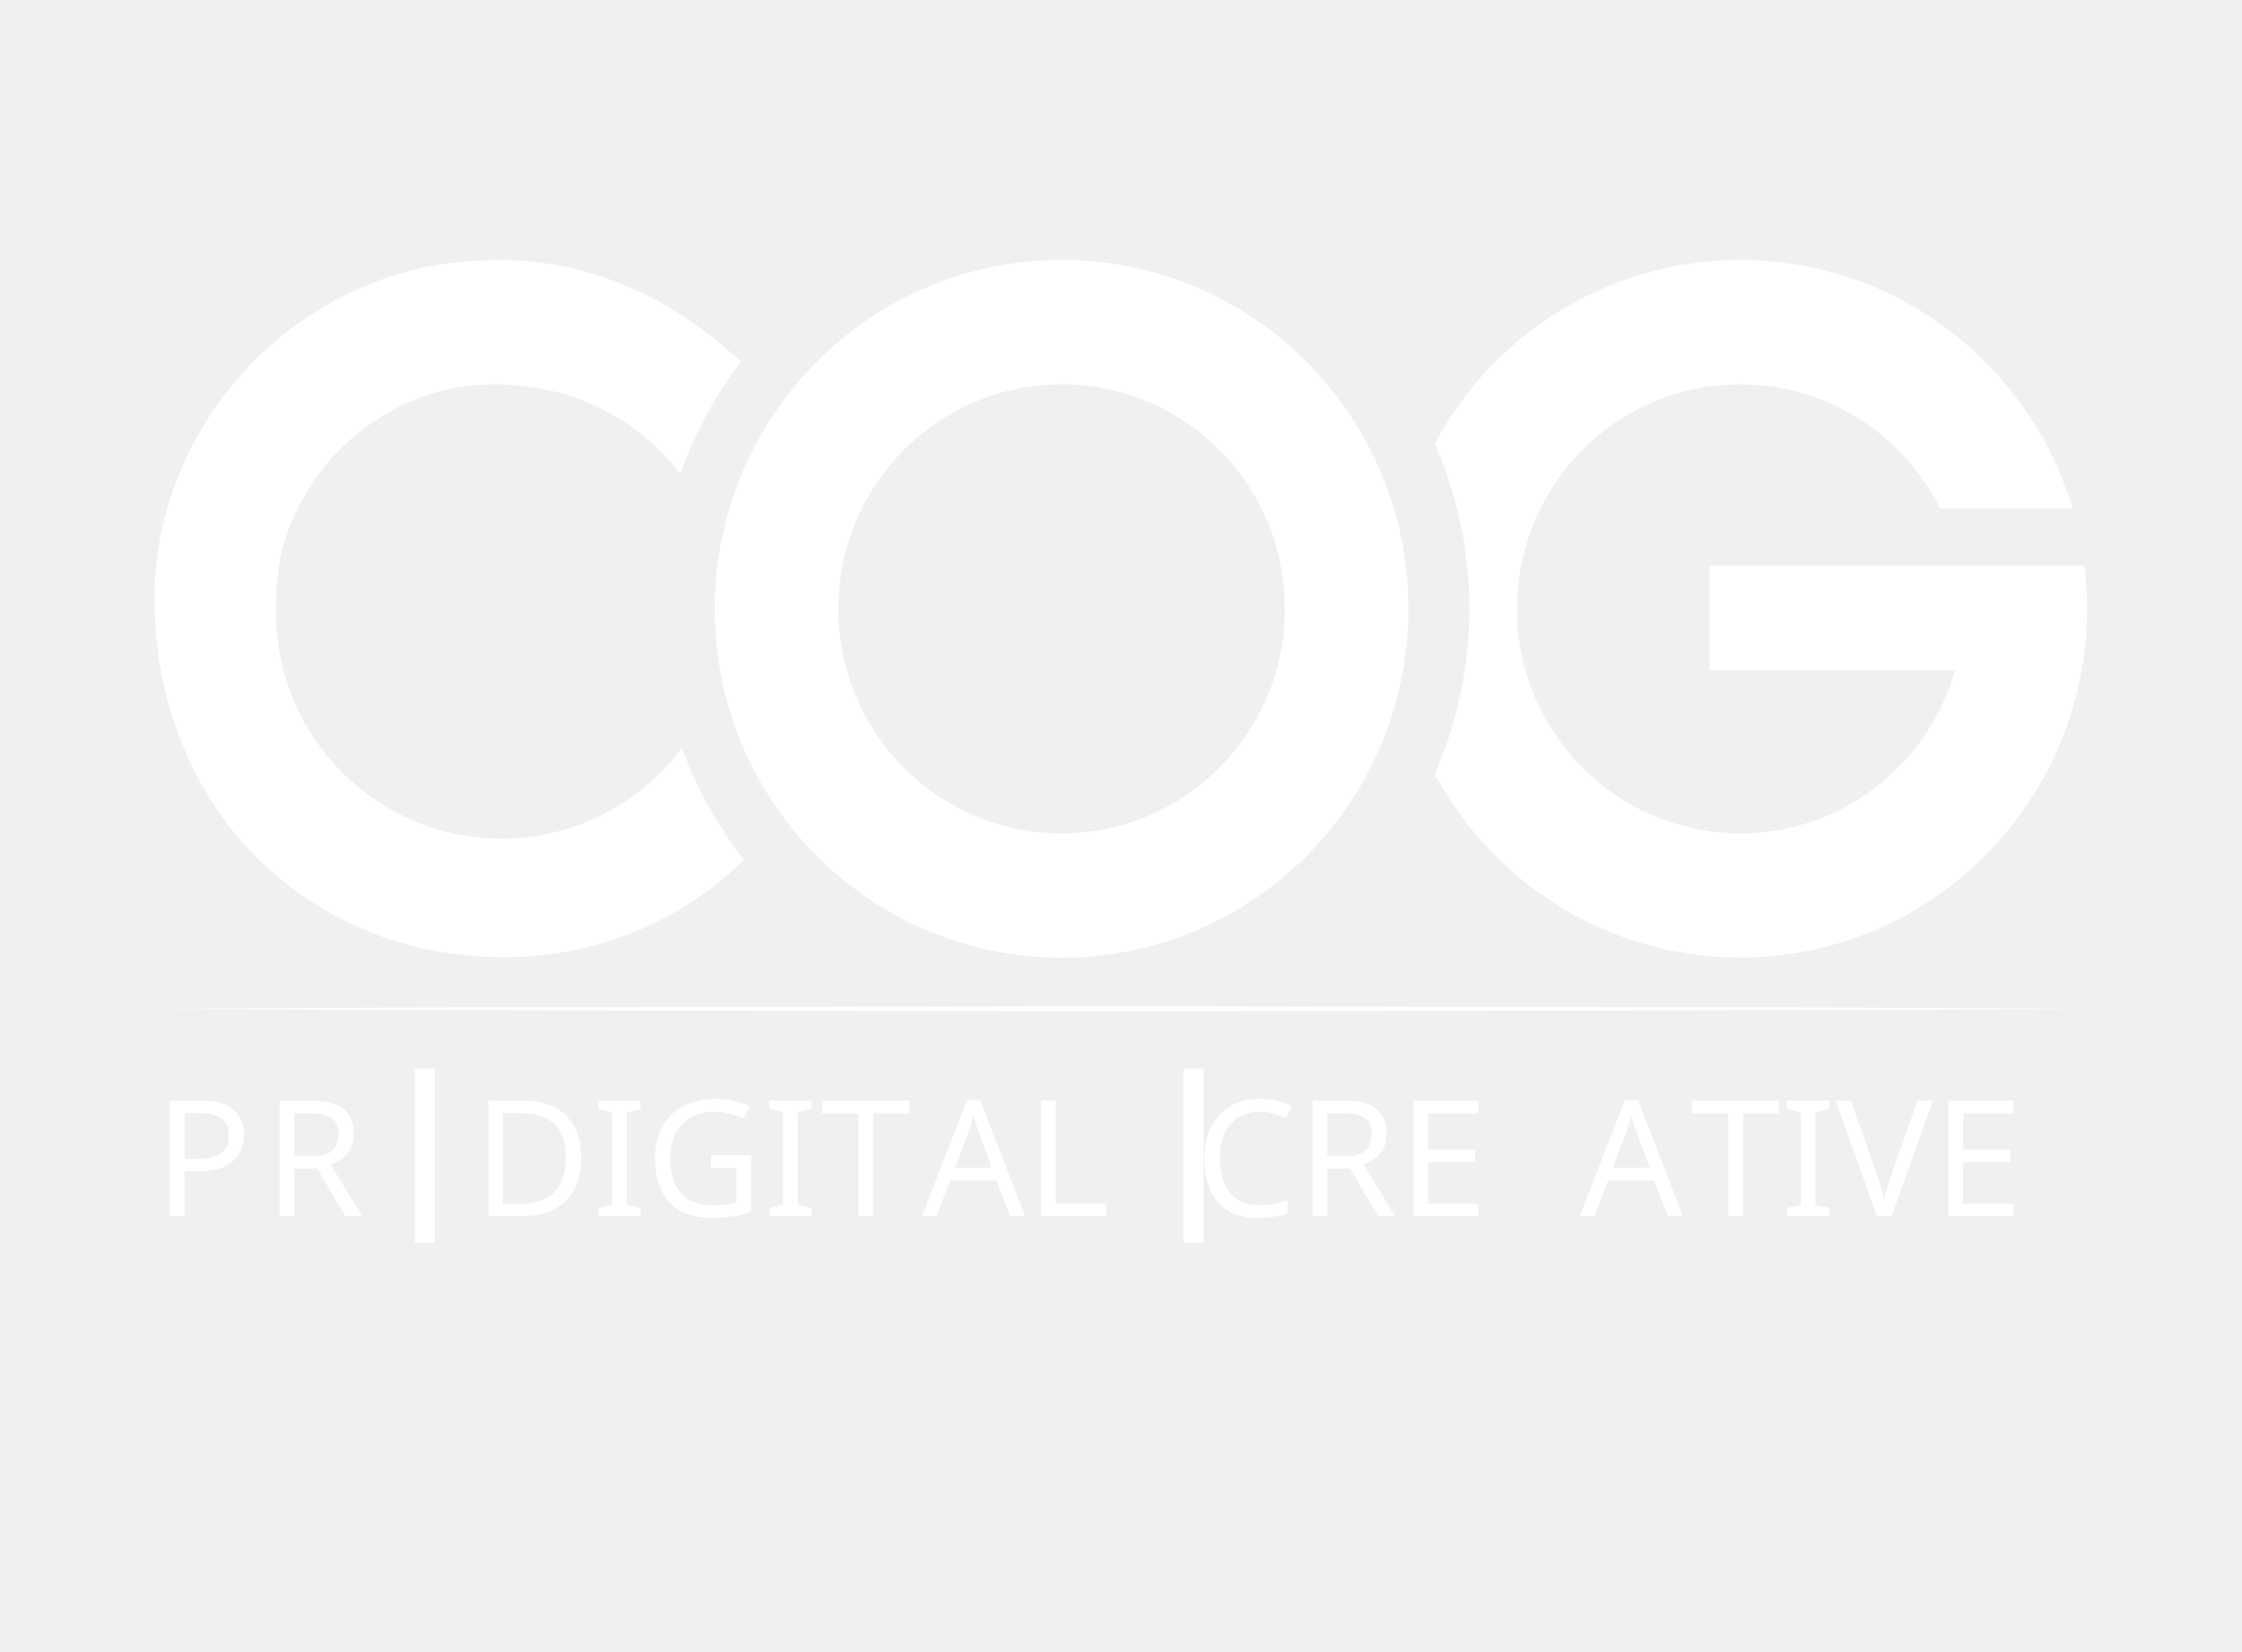
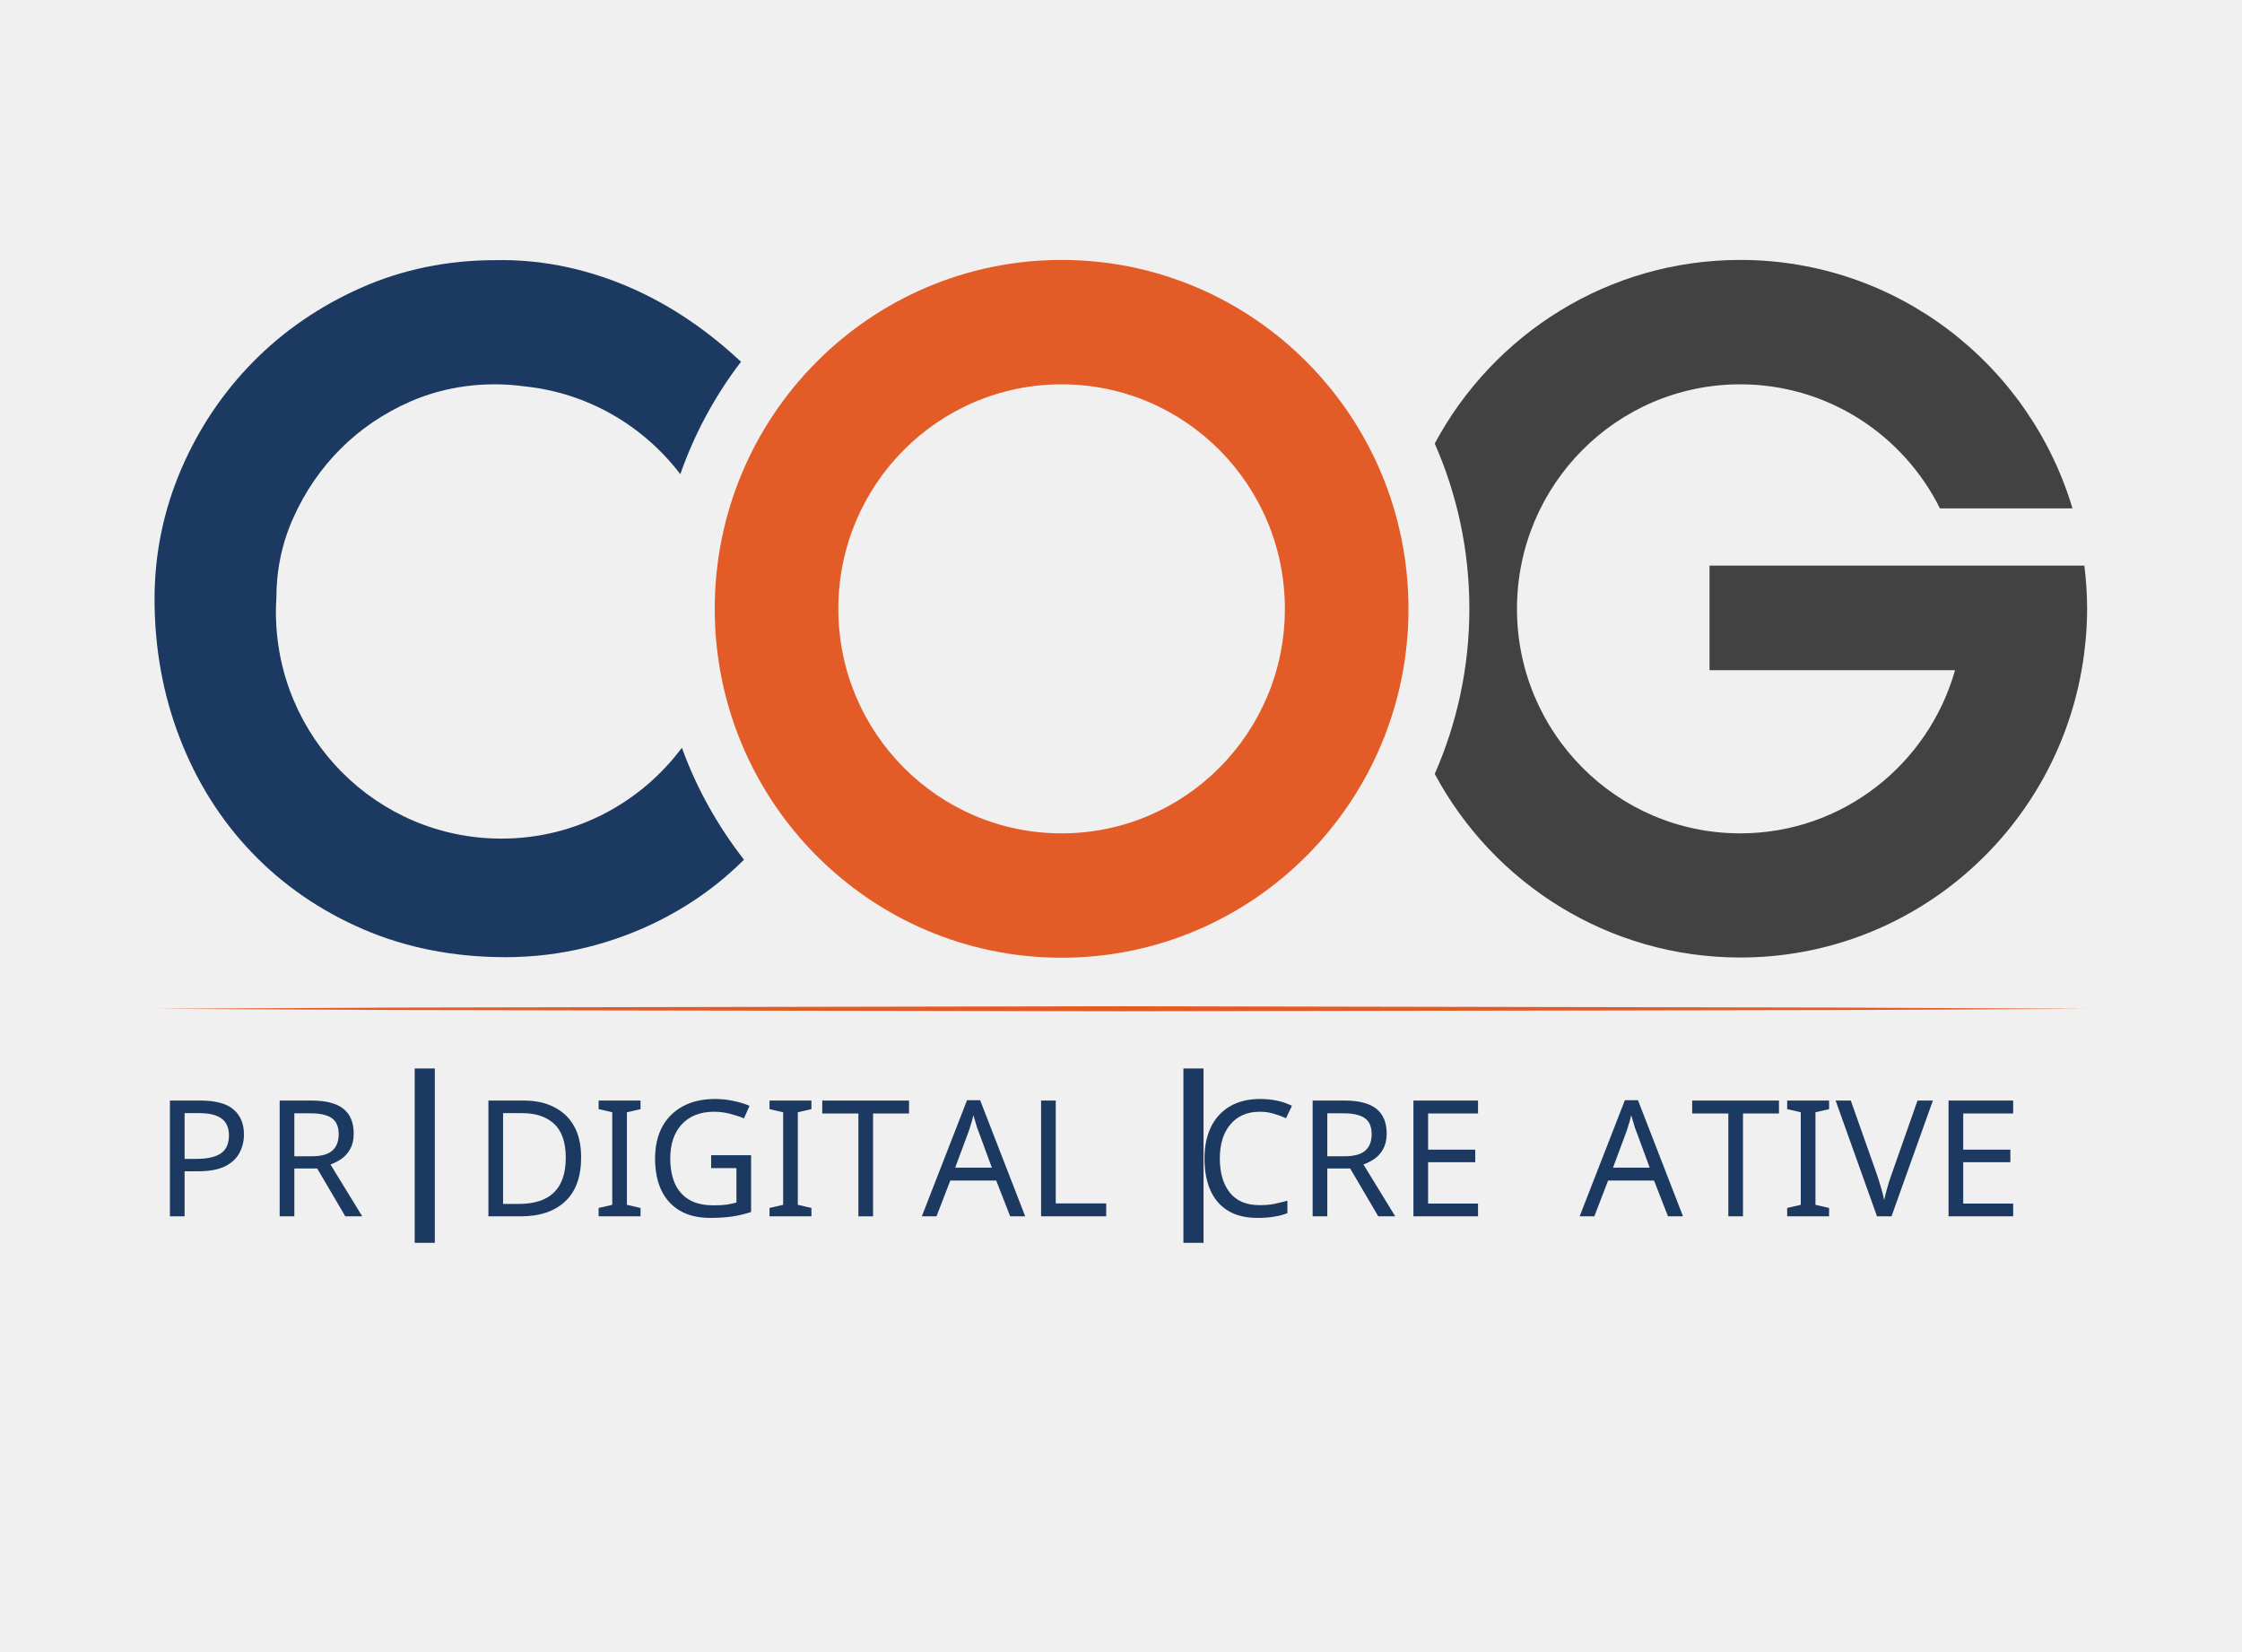
<svg xmlns="http://www.w3.org/2000/svg" id="Layer_1" version="1.1" viewBox="0 0 200.63 147.8">
  <defs>
    <style>
-       .st0 { letter-spacing: -.08em; }
-       .st1 { font-family: XXIIGeomSlabDEMO-Medium, 'XXII Geom Slab DEMO'; font-size: 14.5px; font-weight: 500; }
-       .st1, .st2, .st7, .st9 { fill: #ffffff; }
-       .st3 { letter-spacing: -.02em; }
-       .st4 { letter-spacing: 0em; }
-       .st5 { letter-spacing: 0em; }
-       .st6 { letter-spacing: 0em; }
-       .st8 { letter-spacing: -.05em; }
-       .st10 { letter-spacing: -.02em; }
+       .st0 {
+         letter-spacing: -.08em;
+       }
+ 
+       .st1 {
+         font-family: XXIIGeomSlabDEMO-Medium, 'XXII Geom Slab DEMO';
+         font-size: 14.5px;
+         font-weight: 500;
+       }
+ 
+       .st1, .st2 {
+         fill: #1b3961;
+       }
+ 
+       .st3 {
+         letter-spacing: -.02em;
+       }
+ 
+       .st4 {
+         letter-spacing: 0em;
+       }
+ 
+       .st5 {
+         letter-spacing: 0em;
+       }
+ 
+       .st6 {
+         letter-spacing: 0em;
+       }
+ 
+       .st7 {
+         fill: #e35c28;
+       }
+ 
+       .st8 {
+         letter-spacing: -.05em;
+       }
+ 
+       .st9 {
+         fill: #434243;
+       }
+ 
+       .st10 {
+         letter-spacing: -.02em;
+       }
    </style>
  </defs>
  <polygon class="st7" points="57.04 90.12 35.42 90.16 13.8 90.27 35.42 90.38 57.04 90.42 100.29 90.49 143.53 90.42 165.15 90.38 186.77 90.27 165.15 90.16 143.53 90.12 100.29 90.04 57.04 90.12" />
  <path class="st7" d="M95,23.26c-17.14,0-31.04,13.98-31.04,31.22s13.9,31.22,31.04,31.22,31.04-13.98,31.04-31.22-13.9-31.22-31.04-31.22M95,74.57c-11.03,0-19.98-8.99-19.98-20.09s8.94-20.09,19.98-20.09,19.98,8.99,19.98,20.09-8.94,20.09-19.98,20.09" />
  <path class="st2" d="M44.86,75.04c-11.14,0-20.17-9.08-20.17-20.29,0-.39.01-.78.04-1.16,0-.02,0-.04,0-.06,0-2.54.51-4.96,1.52-7.2,1.05-2.34,2.48-4.43,4.25-6.19,1.77-1.77,3.87-3.18,6.24-4.22,3.15-1.37,6.7-1.82,10.18-1.35,5.68.58,10.66,3.53,13.96,7.86,1.28-3.66,3.12-7.04,5.43-10.06l-.34-.31c-3.18-2.92-6.66-5.16-10.32-6.64-3.73-1.51-7.56-2.22-11.32-2.14-4.28,0-8.33.83-12.04,2.48-3.67,1.63-6.91,3.85-9.63,6.61-2.73,2.77-4.9,6.01-6.45,9.63-1.58,3.68-2.38,7.58-2.38,11.59,0,4.4.76,8.59,2.26,12.46,1.51,3.91,3.68,7.36,6.47,10.26,2.78,2.9,6.13,5.2,9.96,6.85,3.83,1.65,8.11,2.49,12.71,2.49,2.46,0,4.9-.29,7.24-.87,2.32-.57,4.55-1.4,6.64-2.46,2.09-1.06,4.05-2.36,5.82-3.87.57-.49,1.12-1,1.65-1.52-2.34-3-4.24-6.37-5.56-10.02-3.68,4.93-9.53,8.13-16.13,8.13" />
  <path class="st9" d="M186.52,50.61h-33.54v9.36h21.97c-2.38,8.43-10.08,14.6-19.22,14.6-11.03,0-19.98-8.99-19.98-20.09s8.94-20.09,19.98-20.09c7.82,0,14.59,4.52,17.87,11.1h11.86c-3.84-12.86-15.69-22.23-29.73-22.23-11.82,0-22.1,6.65-27.34,16.43,1.99,4.53,3.1,9.52,3.1,14.78s-1.11,10.26-3.1,14.78c5.24,9.78,15.52,16.43,27.34,16.43,15.28,0,27.97-11.11,30.55-25.73.31-1.78.49-3.61.49-5.49,0-1.31-.09-2.6-.25-3.87" />
  <rect class="st2" x="105.9" y="95.61" width="1.8" height="15.6" />
  <rect class="st2" x="37.11" y="95.61" width="1.8" height="15.6" />
  <text class="st1" transform="translate(13.8 108.84)">
    <tspan class="st4" x="0" y="0">P</tspan>
    <tspan class="st6" x="9.82" y="0" xml:space="preserve">R  </tspan>
    <tspan class="st10" x="28.5" y="0">D</tspan>
    <tspan class="st3" x="39.19" y="0">I</tspan>
    <tspan class="st5" x="43.93" y="0">GI</tspan>
    <tspan class="st8" x="59.64" y="0">T</tspan>
    <tspan x="68.69" y="0" xml:space="preserve">AL  CRE</tspan>
    <tspan class="st0" x="127.56" y="0">A</tspan>
    <tspan x="137.49" y="0">TIVE</tspan>
  </text>
</svg>
